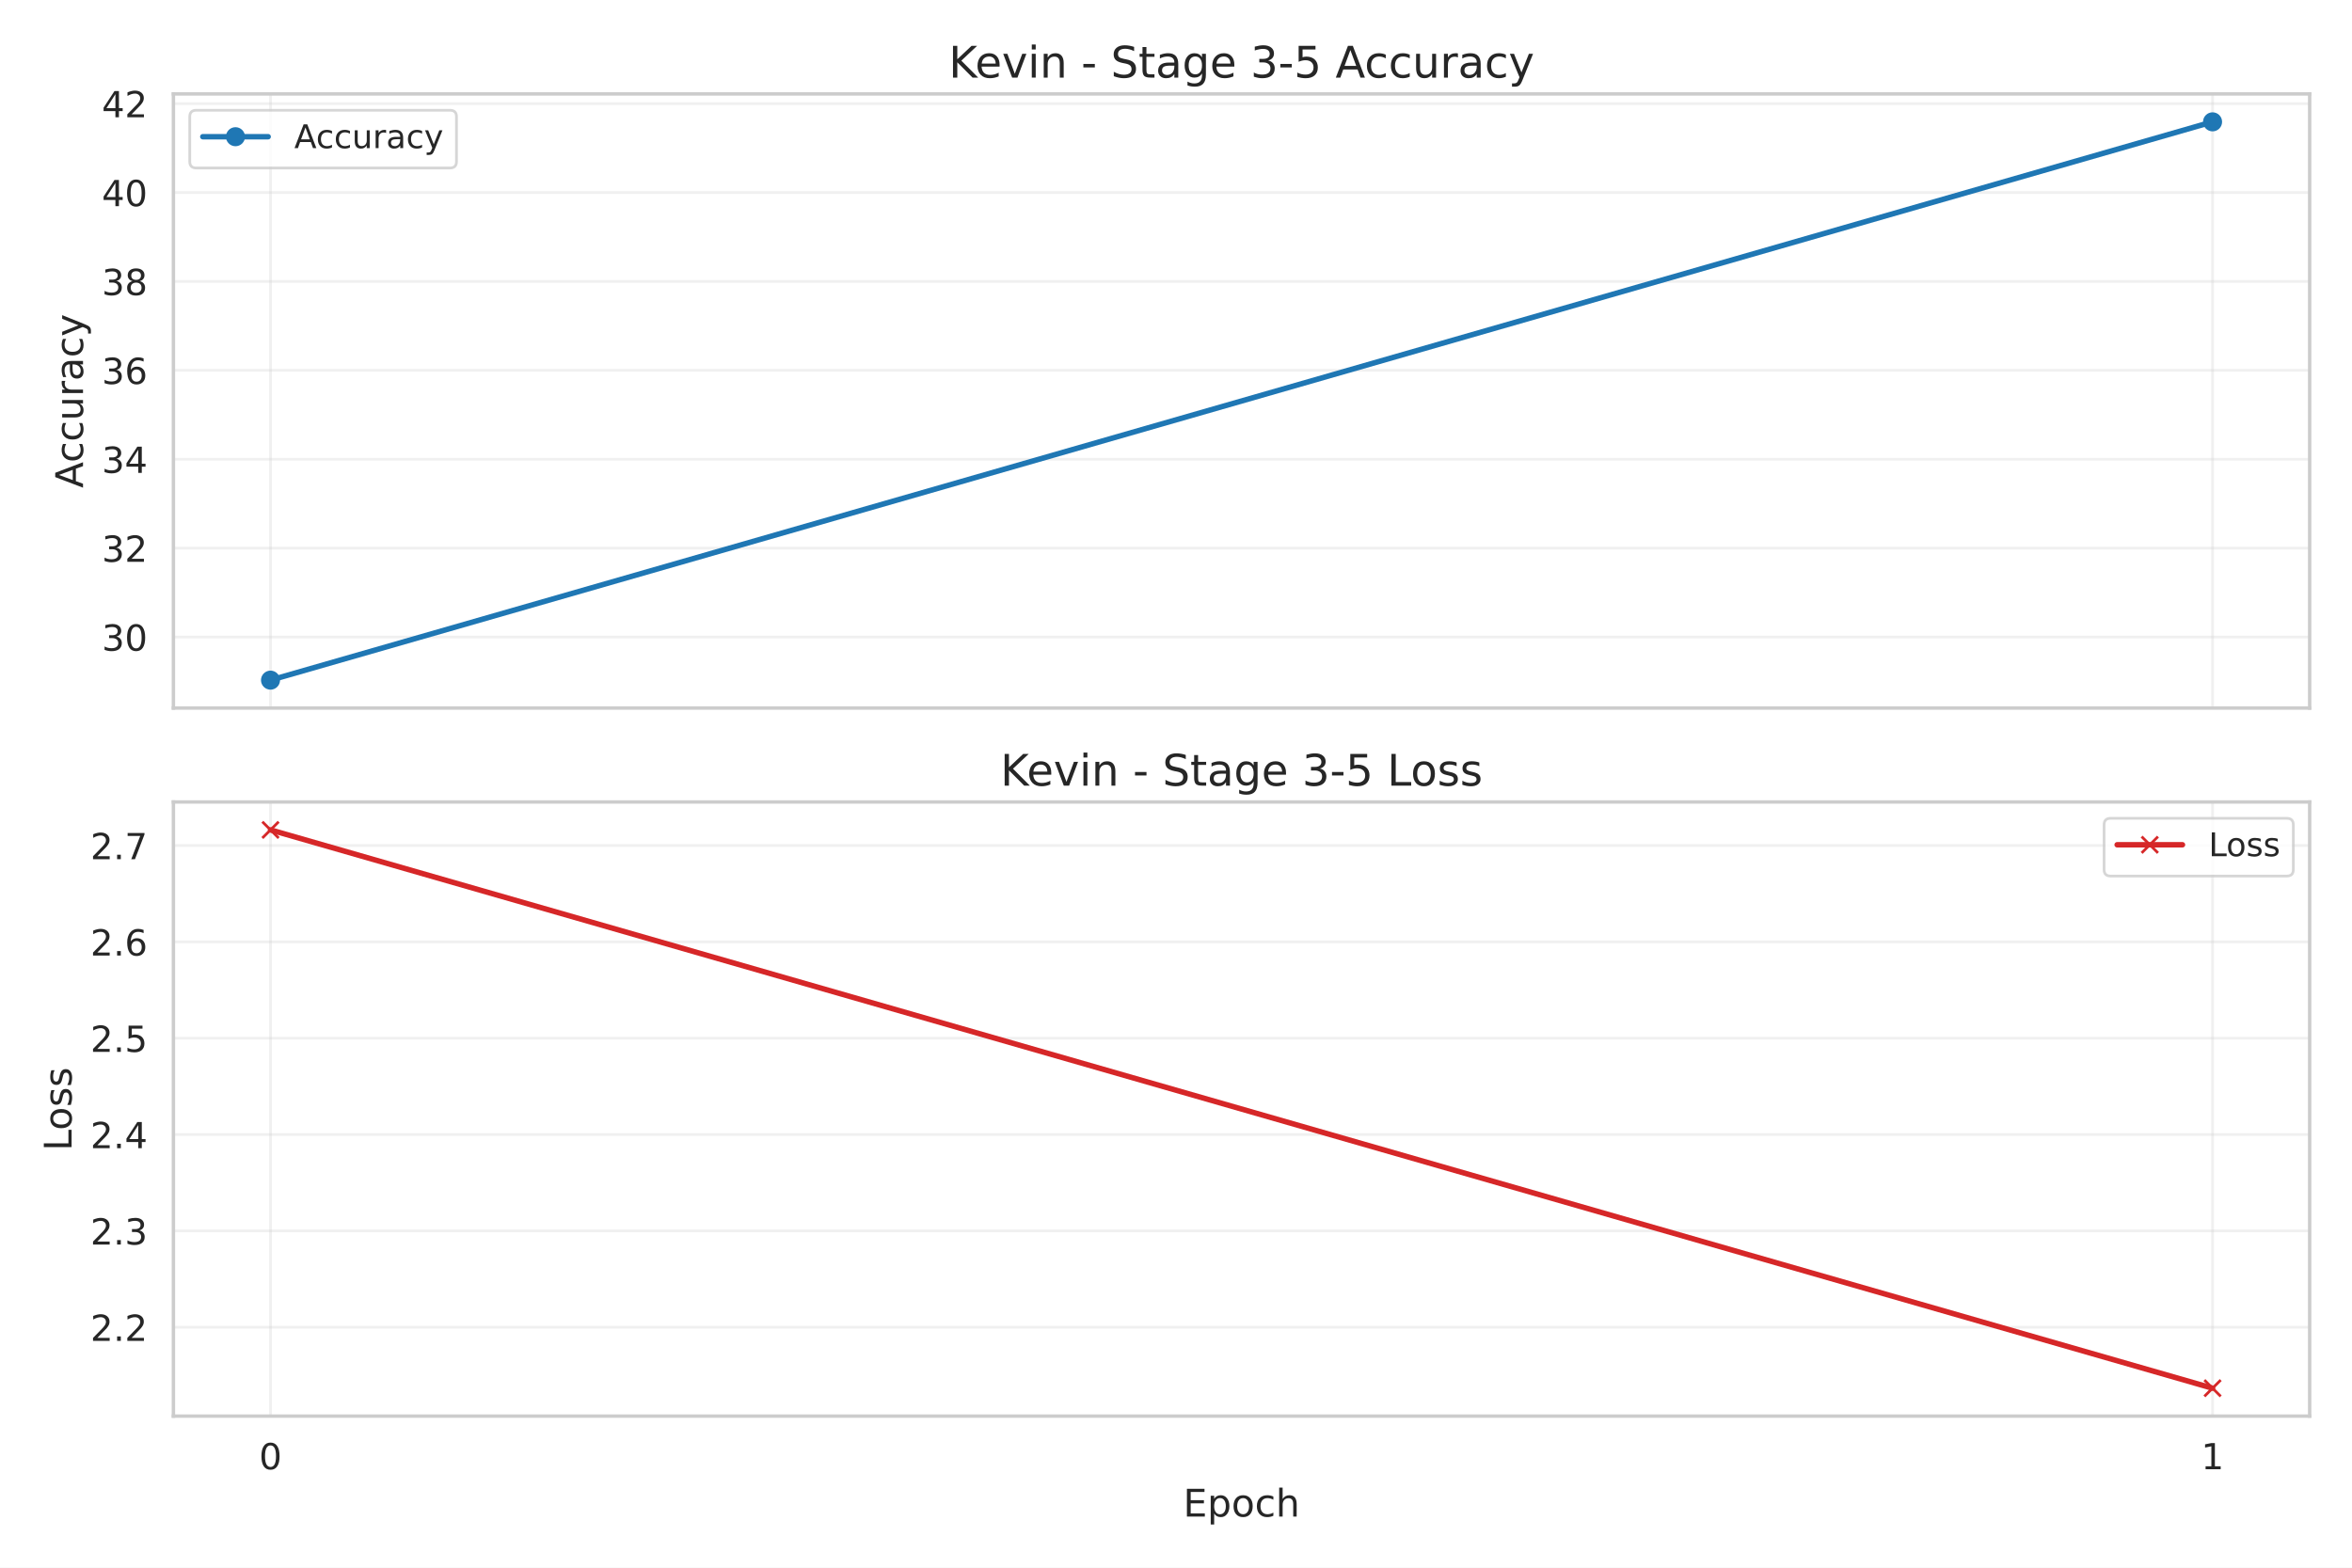
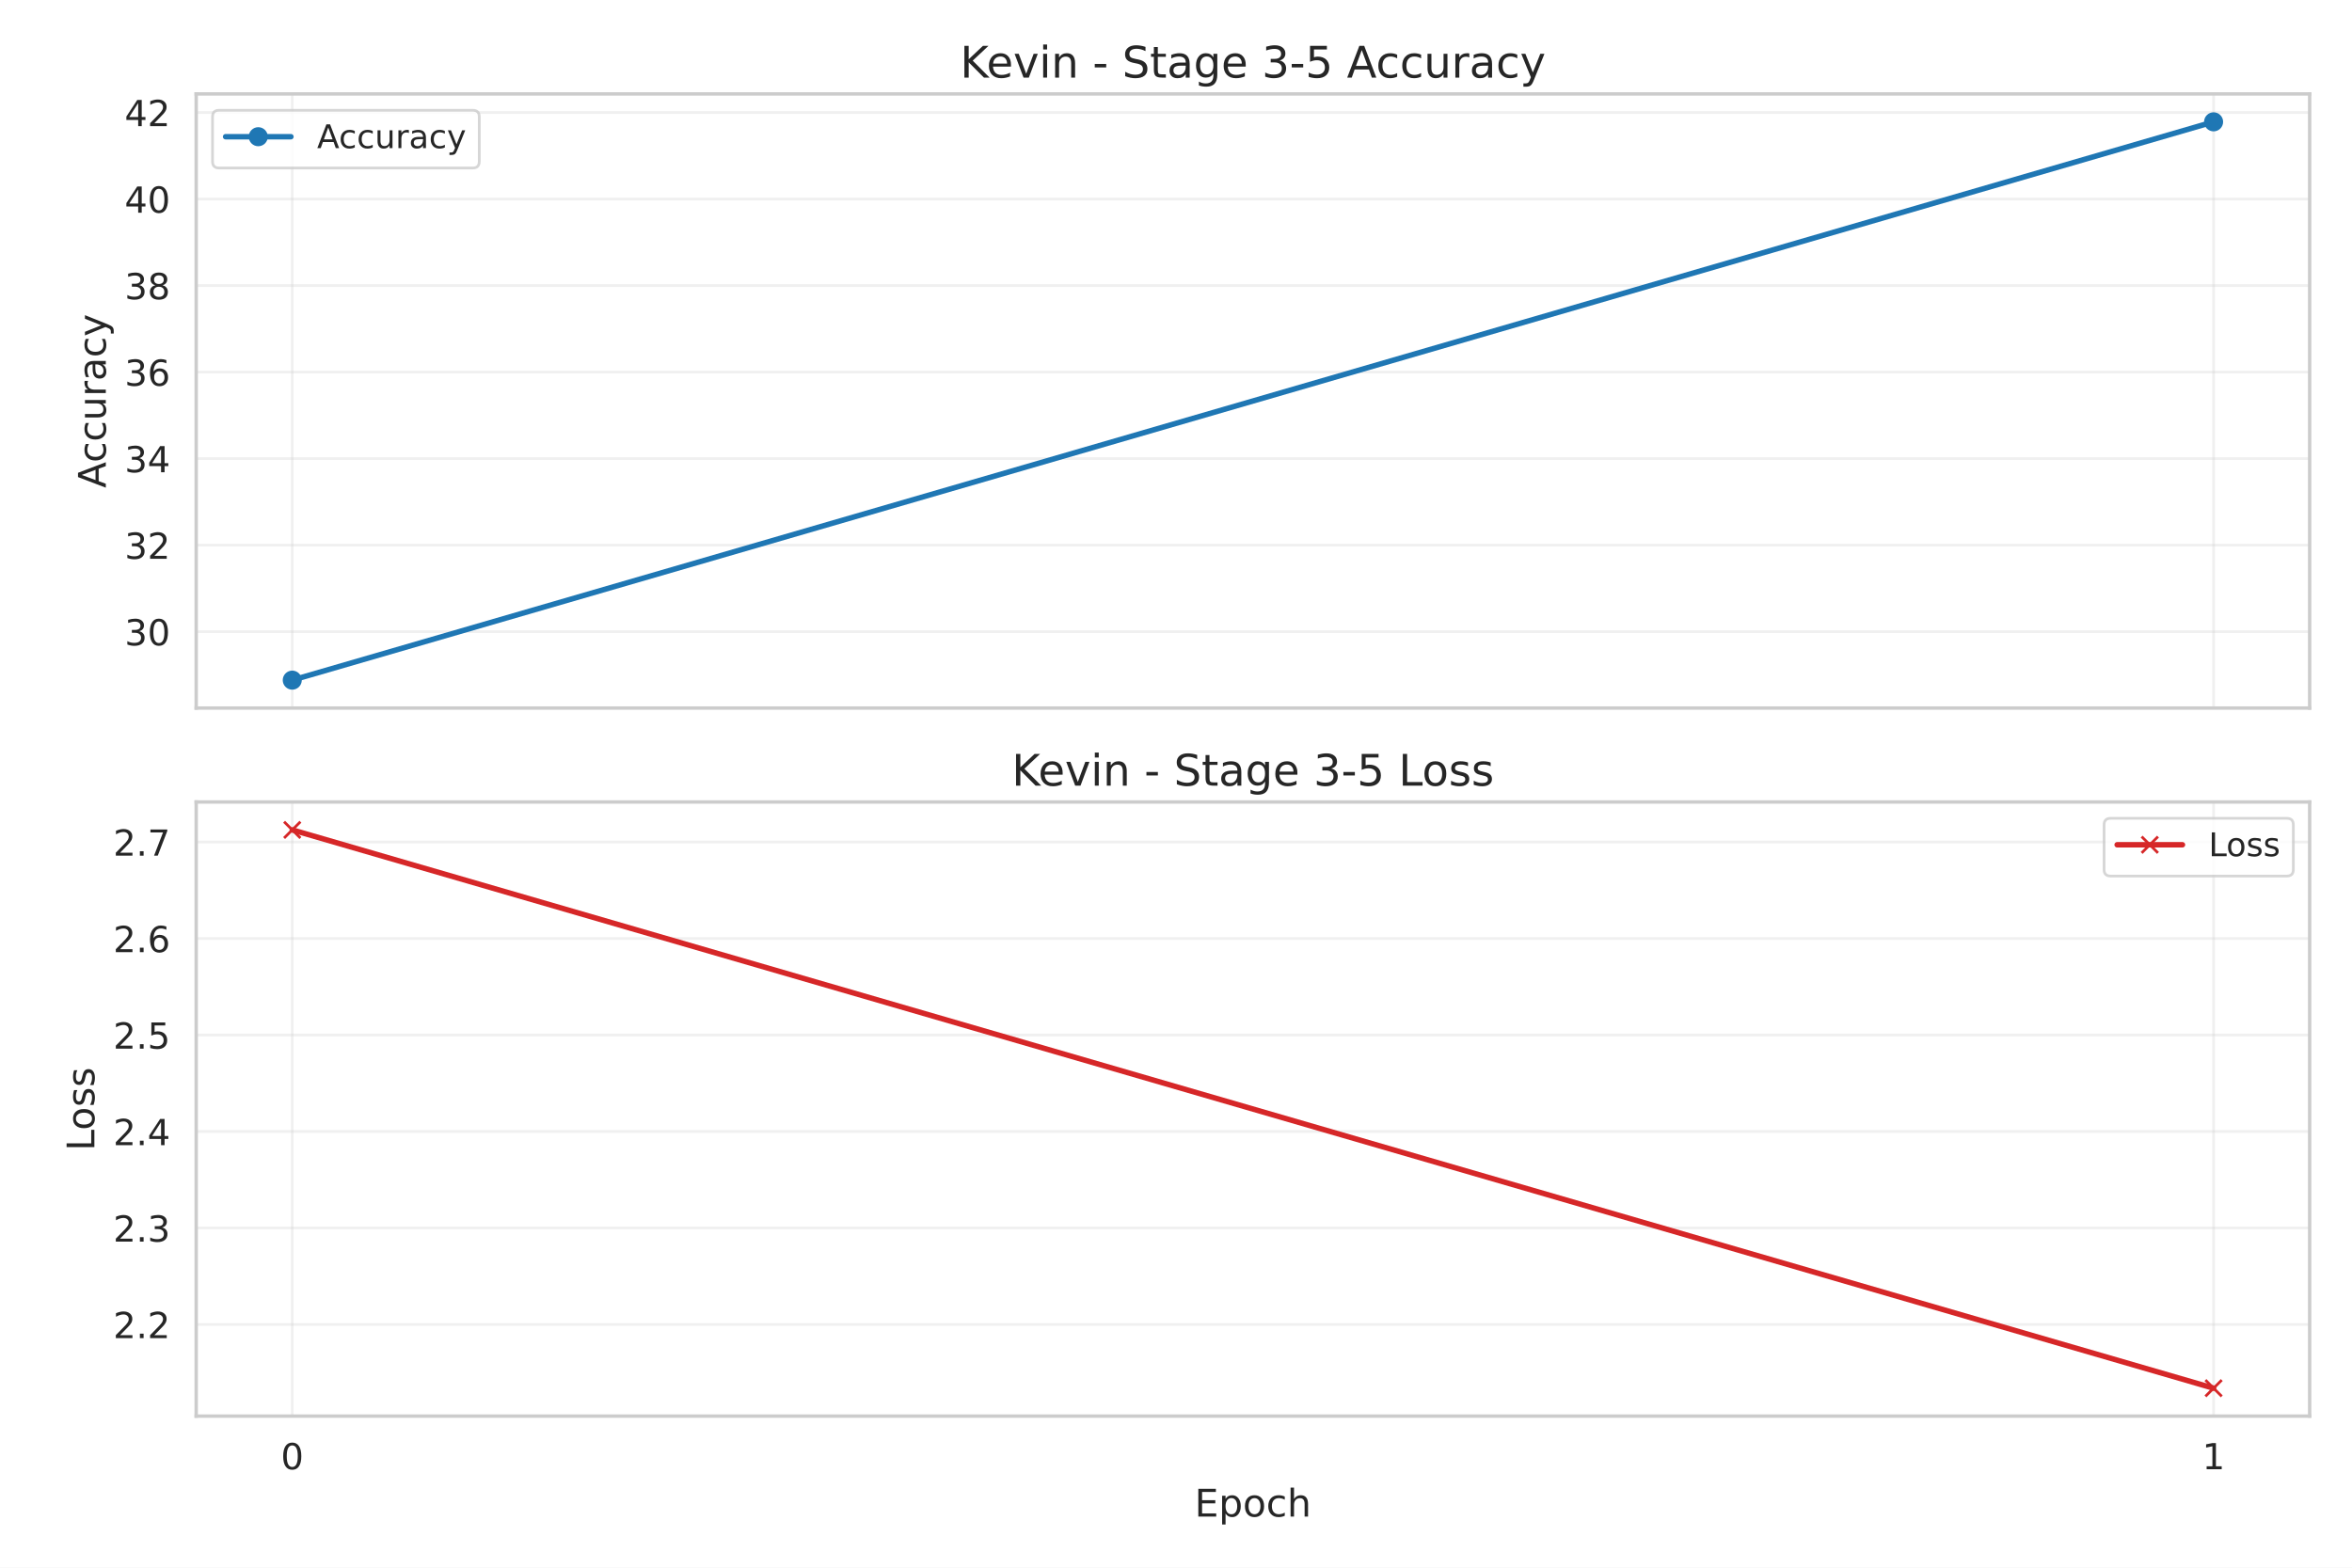
<svg xmlns="http://www.w3.org/2000/svg" xmlns:xlink="http://www.w3.org/1999/xlink" width="864pt" height="576pt" viewBox="0 0 864 576" version="1.1">
  <defs>
    <style type="text/css">*{stroke-linejoin: round; stroke-linecap: butt}</style>
  </defs>
  <g id="figure_1">
    <g id="patch_1">
      <path d="M 0 576  L 864 576  L 864 0  L 0 0  z " style="fill: #ffffff" />
    </g>
    <g id="axes_1">
      <g id="patch_2">
-         <path d="M 63.702 260.154  L 848.448 260.154  L 848.448 34.512  L 63.702 34.512  z " style="fill: #ffffff" />
+         <path d="M 72.072 260.154  L 848.448 260.154  L 848.448 34.512  L 72.072 34.512  z " style="fill: #ffffff" />
      </g>
      <g id="matplotlib.axis_1">
        <g id="xtick_1">
          <g id="line2d_1">
-             <path d="M 99.372 260.154  L 99.372 34.512  " clip-path="url(#p6afd7c50bd)" style="fill: none; stroke: #cccccc; stroke-opacity: 0.3; stroke-linecap: round" />
+             <path d="M 107.362 260.154  L 107.362 34.512  " clip-path="url(#p2c81996157)" style="fill: none; stroke: #cccccc; stroke-opacity: 0.3; stroke-linecap: round" />
          </g>
        </g>
        <g id="xtick_2">
          <g id="line2d_2">
-             <path d="M 812.778 260.154  L 812.778 34.512  " clip-path="url(#p6afd7c50bd)" style="fill: none; stroke: #cccccc; stroke-opacity: 0.3; stroke-linecap: round" />
+             <path d="M 813.158 260.154  L 813.158 34.512  " clip-path="url(#p2c81996157)" style="fill: none; stroke: #cccccc; stroke-opacity: 0.3; stroke-linecap: round" />
          </g>
        </g>
      </g>
      <g id="matplotlib.axis_2">
        <g id="ytick_1">
          <g id="line2d_3">
-             <path d="M 63.702 234.056  L 848.448 234.056  " clip-path="url(#p6afd7c50bd)" style="fill: none; stroke: #cccccc; stroke-opacity: 0.3; stroke-linecap: round" />
+             <path d="M 72.072 232.093  L 848.448 232.093  " clip-path="url(#p2c81996157)" style="fill: none; stroke: #cccccc; stroke-opacity: 0.3; stroke-linecap: round" />
          </g>
          <g id="text_1">
-             <g style="fill: #262626" transform="translate(37.405 239.0705) scale(0.132 -0.132)">
+             <g style="fill: #262626" transform="translate(45.775 237.1084) scale(0.132 -0.132)">
              <defs>
                <path id="DejaVuSans-33" d="M 2597 2516  Q 3050 2419 3304 2112  Q 3559 1806 3559 1356  Q 3559 666 3084 287  Q 2609 -91 1734 -91  Q 1441 -91 1130 -33  Q 819 25 488 141  L 488 750  Q 750 597 1062 519  Q 1375 441 1716 441  Q 2309 441 2620 675  Q 2931 909 2931 1356  Q 2931 1769 2642 2001  Q 2353 2234 1838 2234  L 1294 2234  L 1294 2753  L 1863 2753  Q 2328 2753 2575 2939  Q 2822 3125 2822 3475  Q 2822 3834 2567 4026  Q 2313 4219 1838 4219  Q 1578 4219 1281 4162  Q 984 4106 628 3988  L 628 4550  Q 988 4650 1302 4700  Q 1616 4750 1894 4750  Q 2613 4750 3031 4423  Q 3450 4097 3450 3541  Q 3450 3153 3228 2886  Q 3006 2619 2597 2516  z " transform="scale(0.015625)" />
                <path id="DejaVuSans-30" d="M 2034 4250  Q 1547 4250 1301 3770  Q 1056 3291 1056 2328  Q 1056 1369 1301 889  Q 1547 409 2034 409  Q 2525 409 2770 889  Q 3016 1369 3016 2328  Q 3016 3291 2770 3770  Q 2525 4250 2034 4250  z M 2034 4750  Q 2819 4750 3233 4129  Q 3647 3509 3647 2328  Q 3647 1150 3233 529  Q 2819 -91 2034 -91  Q 1250 -91 836 529  Q 422 1150 422 2328  Q 422 3509 836 4129  Q 1250 4750 2034 4750  z " transform="scale(0.015625)" />
              </defs>
              <use xlink:href="#DejaVuSans-33" />
              <use xlink:href="#DejaVuSans-30" transform="translate(63.62305 0)" />
            </g>
          </g>
        </g>
        <g id="ytick_2">
          <g id="line2d_4">
-             <path d="M 63.702 201.392  L 848.448 201.392  " clip-path="url(#p6afd7c50bd)" style="fill: none; stroke: #cccccc; stroke-opacity: 0.3; stroke-linecap: round" />
+             <path d="M 72.072 200.3  L 848.448 200.3  " clip-path="url(#p2c81996157)" style="fill: none; stroke: #cccccc; stroke-opacity: 0.3; stroke-linecap: round" />
          </g>
          <g id="text_2">
-             <g style="fill: #262626" transform="translate(37.405 206.4067) scale(0.132 -0.132)">
+             <g style="fill: #262626" transform="translate(45.775 205.3153) scale(0.132 -0.132)">
              <defs>
                <path id="DejaVuSans-32" d="M 1228 531  L 3431 531  L 3431 0  L 469 0  L 469 531  Q 828 903 1448 1529  Q 2069 2156 2228 2338  Q 2531 2678 2651 2914  Q 2772 3150 2772 3378  Q 2772 3750 2511 3984  Q 2250 4219 1831 4219  Q 1534 4219 1204 4116  Q 875 4013 500 3803  L 500 4441  Q 881 4594 1212 4672  Q 1544 4750 1819 4750  Q 2544 4750 2975 4387  Q 3406 4025 3406 3419  Q 3406 3131 3298 2873  Q 3191 2616 2906 2266  Q 2828 2175 2409 1742  Q 1991 1309 1228 531  z " transform="scale(0.015625)" />
              </defs>
              <use xlink:href="#DejaVuSans-33" />
              <use xlink:href="#DejaVuSans-32" transform="translate(63.62305 0)" />
            </g>
          </g>
        </g>
        <g id="ytick_3">
          <g id="line2d_5">
-             <path d="M 63.702 168.728  L 848.448 168.728  " clip-path="url(#p6afd7c50bd)" style="fill: none; stroke: #cccccc; stroke-opacity: 0.3; stroke-linecap: round" />
+             <path d="M 72.072 168.507  L 848.448 168.507  " clip-path="url(#p2c81996157)" style="fill: none; stroke: #cccccc; stroke-opacity: 0.3; stroke-linecap: round" />
          </g>
          <g id="text_3">
-             <g style="fill: #262626" transform="translate(37.405 173.7428) scale(0.132 -0.132)">
+             <g style="fill: #262626" transform="translate(45.775 173.5222) scale(0.132 -0.132)">
              <defs>
                <path id="DejaVuSans-34" d="M 2419 4116  L 825 1625  L 2419 1625  L 2419 4116  z M 2253 4666  L 3047 4666  L 3047 1625  L 3713 1625  L 3713 1100  L 3047 1100  L 3047 0  L 2419 0  L 2419 1100  L 313 1100  L 313 1709  L 2253 4666  z " transform="scale(0.015625)" />
              </defs>
              <use xlink:href="#DejaVuSans-33" />
              <use xlink:href="#DejaVuSans-34" transform="translate(63.62305 0)" />
            </g>
          </g>
        </g>
        <g id="ytick_4">
          <g id="line2d_6">
-             <path d="M 63.702 136.064  L 848.448 136.064  " clip-path="url(#p6afd7c50bd)" style="fill: none; stroke: #cccccc; stroke-opacity: 0.3; stroke-linecap: round" />
+             <path d="M 72.072 136.714  L 848.448 136.714  " clip-path="url(#p2c81996157)" style="fill: none; stroke: #cccccc; stroke-opacity: 0.3; stroke-linecap: round" />
          </g>
          <g id="text_4">
-             <g style="fill: #262626" transform="translate(37.405 141.0789) scale(0.132 -0.132)">
+             <g style="fill: #262626" transform="translate(45.775 141.7291) scale(0.132 -0.132)">
              <defs>
                <path id="DejaVuSans-36" d="M 2113 2584  Q 1688 2584 1439 2293  Q 1191 2003 1191 1497  Q 1191 994 1439 701  Q 1688 409 2113 409  Q 2538 409 2786 701  Q 3034 994 3034 1497  Q 3034 2003 2786 2293  Q 2538 2584 2113 2584  z M 3366 4563  L 3366 3988  Q 3128 4100 2886 4159  Q 2644 4219 2406 4219  Q 1781 4219 1451 3797  Q 1122 3375 1075 2522  Q 1259 2794 1537 2939  Q 1816 3084 2150 3084  Q 2853 3084 3261 2657  Q 3669 2231 3669 1497  Q 3669 778 3244 343  Q 2819 -91 2113 -91  Q 1303 -91 875 529  Q 447 1150 447 2328  Q 447 3434 972 4092  Q 1497 4750 2381 4750  Q 2619 4750 2861 4703  Q 3103 4656 3366 4563  z " transform="scale(0.015625)" />
              </defs>
              <use xlink:href="#DejaVuSans-33" />
              <use xlink:href="#DejaVuSans-36" transform="translate(63.62305 0)" />
            </g>
          </g>
        </g>
        <g id="ytick_5">
          <g id="line2d_7">
-             <path d="M 63.702 103.4  L 848.448 103.4  " clip-path="url(#p6afd7c50bd)" style="fill: none; stroke: #cccccc; stroke-opacity: 0.3; stroke-linecap: round" />
+             <path d="M 72.072 104.921  L 848.448 104.921  " clip-path="url(#p2c81996157)" style="fill: none; stroke: #cccccc; stroke-opacity: 0.3; stroke-linecap: round" />
          </g>
          <g id="text_5">
-             <g style="fill: #262626" transform="translate(37.405 108.4151) scale(0.132 -0.132)">
+             <g style="fill: #262626" transform="translate(45.775 109.936) scale(0.132 -0.132)">
              <defs>
                <path id="DejaVuSans-38" d="M 2034 2216  Q 1584 2216 1326 1975  Q 1069 1734 1069 1313  Q 1069 891 1326 650  Q 1584 409 2034 409  Q 2484 409 2743 651  Q 3003 894 3003 1313  Q 3003 1734 2745 1975  Q 2488 2216 2034 2216  z M 1403 2484  Q 997 2584 770 2862  Q 544 3141 544 3541  Q 544 4100 942 4425  Q 1341 4750 2034 4750  Q 2731 4750 3128 4425  Q 3525 4100 3525 3541  Q 3525 3141 3298 2862  Q 3072 2584 2669 2484  Q 3125 2378 3379 2068  Q 3634 1759 3634 1313  Q 3634 634 3220 271  Q 2806 -91 2034 -91  Q 1263 -91 848 271  Q 434 634 434 1313  Q 434 1759 690 2068  Q 947 2378 1403 2484  z M 1172 3481  Q 1172 3119 1398 2916  Q 1625 2713 2034 2713  Q 2441 2713 2670 2916  Q 2900 3119 2900 3481  Q 2900 3844 2670 4047  Q 2441 4250 2034 4250  Q 1625 4250 1398 4047  Q 1172 3844 1172 3481  z " transform="scale(0.015625)" />
              </defs>
              <use xlink:href="#DejaVuSans-33" />
              <use xlink:href="#DejaVuSans-38" transform="translate(63.62305 0)" />
            </g>
          </g>
        </g>
        <g id="ytick_6">
          <g id="line2d_8">
-             <path d="M 63.702 70.736  L 848.448 70.736  " clip-path="url(#p6afd7c50bd)" style="fill: none; stroke: #cccccc; stroke-opacity: 0.3; stroke-linecap: round" />
+             <path d="M 72.072 73.128  L 848.448 73.128  " clip-path="url(#p2c81996157)" style="fill: none; stroke: #cccccc; stroke-opacity: 0.3; stroke-linecap: round" />
          </g>
          <g id="text_6">
-             <g style="fill: #262626" transform="translate(37.405 75.7512) scale(0.132 -0.132)">
+             <g style="fill: #262626" transform="translate(45.775 78.14287) scale(0.132 -0.132)">
              <use xlink:href="#DejaVuSans-34" />
              <use xlink:href="#DejaVuSans-30" transform="translate(63.62305 0)" />
            </g>
          </g>
        </g>
        <g id="ytick_7">
          <g id="line2d_9">
-             <path d="M 63.702 38.072  L 848.448 38.072  " clip-path="url(#p6afd7c50bd)" style="fill: none; stroke: #cccccc; stroke-opacity: 0.3; stroke-linecap: round" />
+             <path d="M 72.072 41.335  L 848.448 41.335  " clip-path="url(#p2c81996157)" style="fill: none; stroke: #cccccc; stroke-opacity: 0.3; stroke-linecap: round" />
          </g>
          <g id="text_7">
-             <g style="fill: #262626" transform="translate(37.405 43.08733) scale(0.132 -0.132)">
+             <g style="fill: #262626" transform="translate(45.775 46.34977) scale(0.132 -0.132)">
              <use xlink:href="#DejaVuSans-34" />
              <use xlink:href="#DejaVuSans-32" transform="translate(63.62305 0)" />
            </g>
          </g>
        </g>
        <g id="text_8">
-           <g style="fill: #262626" transform="translate(30.49344 179.2924) rotate(-90) scale(0.14 -0.14)">
+           <g style="fill: #262626" transform="translate(38.86344 179.2924) rotate(-90) scale(0.14 -0.14)">
            <defs>
              <path id="DejaVuSans-41" d="M 2188 4044  L 1331 1722  L 3047 1722  L 2188 4044  z M 1831 4666  L 2547 4666  L 4325 0  L 3669 0  L 3244 1197  L 1141 1197  L 716 0  L 50 0  L 1831 4666  z " transform="scale(0.015625)" />
              <path id="DejaVuSans-63" d="M 3122 3366  L 3122 2828  Q 2878 2963 2633 3030  Q 2388 3097 2138 3097  Q 1578 3097 1268 2742  Q 959 2388 959 1747  Q 959 1106 1268 751  Q 1578 397 2138 397  Q 2388 397 2633 464  Q 2878 531 3122 666  L 3122 134  Q 2881 22 2623 -34  Q 2366 -91 2075 -91  Q 1284 -91 818 406  Q 353 903 353 1747  Q 353 2603 823 3093  Q 1294 3584 2113 3584  Q 2378 3584 2631 3529  Q 2884 3475 3122 3366  z " transform="scale(0.015625)" />
              <path id="DejaVuSans-75" d="M 544 1381  L 544 3500  L 1119 3500  L 1119 1403  Q 1119 906 1312 657  Q 1506 409 1894 409  Q 2359 409 2629 706  Q 2900 1003 2900 1516  L 2900 3500  L 3475 3500  L 3475 0  L 2900 0  L 2900 538  Q 2691 219 2414 64  Q 2138 -91 1772 -91  Q 1169 -91 856 284  Q 544 659 544 1381  z M 1991 3584  L 1991 3584  z " transform="scale(0.015625)" />
              <path id="DejaVuSans-72" d="M 2631 2963  Q 2534 3019 2420 3045  Q 2306 3072 2169 3072  Q 1681 3072 1420 2755  Q 1159 2438 1159 1844  L 1159 0  L 581 0  L 581 3500  L 1159 3500  L 1159 2956  Q 1341 3275 1631 3429  Q 1922 3584 2338 3584  Q 2397 3584 2469 3576  Q 2541 3569 2628 3553  L 2631 2963  z " transform="scale(0.015625)" />
              <path id="DejaVuSans-61" d="M 2194 1759  Q 1497 1759 1228 1600  Q 959 1441 959 1056  Q 959 750 1161 570  Q 1363 391 1709 391  Q 2188 391 2477 730  Q 2766 1069 2766 1631  L 2766 1759  L 2194 1759  z M 3341 1997  L 3341 0  L 2766 0  L 2766 531  Q 2569 213 2275 61  Q 1981 -91 1556 -91  Q 1019 -91 701 211  Q 384 513 384 1019  Q 384 1609 779 1909  Q 1175 2209 1959 2209  L 2766 2209  L 2766 2266  Q 2766 2663 2505 2880  Q 2244 3097 1772 3097  Q 1472 3097 1187 3025  Q 903 2953 641 2809  L 641 3341  Q 956 3463 1253 3523  Q 1550 3584 1831 3584  Q 2591 3584 2966 3190  Q 3341 2797 3341 1997  z " transform="scale(0.015625)" />
              <path id="DejaVuSans-79" d="M 2059 -325  Q 1816 -950 1584 -1140  Q 1353 -1331 966 -1331  L 506 -1331  L 506 -850  L 844 -850  Q 1081 -850 1212 -737  Q 1344 -625 1503 -206  L 1606 56  L 191 3500  L 800 3500  L 1894 763  L 2988 3500  L 3597 3500  L 2059 -325  z " transform="scale(0.015625)" />
            </defs>
            <use xlink:href="#DejaVuSans-41" />
            <use xlink:href="#DejaVuSans-63" transform="translate(66.6582 0)" />
            <use xlink:href="#DejaVuSans-63" transform="translate(121.6387 0)" />
            <use xlink:href="#DejaVuSans-75" transform="translate(176.6191 0)" />
            <use xlink:href="#DejaVuSans-72" transform="translate(239.998 0)" />
            <use xlink:href="#DejaVuSans-61" transform="translate(281.1113 0)" />
            <use xlink:href="#DejaVuSans-63" transform="translate(342.3906 0)" />
            <use xlink:href="#DejaVuSans-79" transform="translate(397.3711 0)" />
          </g>
        </g>
      </g>
      <g id="line2d_10">
-         <path d="M 99.372 249.898  L 812.778 44.768  " clip-path="url(#p6afd7c50bd)" style="fill: none; stroke: #1f77b4; stroke-width: 2; stroke-linecap: round" />
+         <path d="M 107.362 249.898  L 813.158 44.768  " clip-path="url(#p2c81996157)" style="fill: none; stroke: #1f77b4; stroke-width: 2; stroke-linecap: round" />
        <defs>
-           <path id="m9e3721ea72" d="M 0 3  C 0.796 3 1.559 2.684 2.121 2.121  C 2.684 1.559 3 0.796 3 0  C 3 -0.796 2.684 -1.559 2.121 -2.121  C 1.559 -2.684 0.796 -3 0 -3  C -0.796 -3 -1.559 -2.684 -2.121 -2.121  C -2.684 -1.559 -3 -0.796 -3 0  C -3 0.796 -2.684 1.559 -2.121 2.121  C -1.559 2.684 -0.796 3 0 3  z " style="stroke: #1f77b4" />
+           <path id="m8b81d33432" d="M 0 3  C 0.796 3 1.559 2.684 2.121 2.121  C 2.684 1.559 3 0.796 3 0  C 3 -0.796 2.684 -1.559 2.121 -2.121  C 1.559 -2.684 0.796 -3 0 -3  C -0.796 -3 -1.559 -2.684 -2.121 -2.121  C -2.684 -1.559 -3 -0.796 -3 0  C -3 0.796 -2.684 1.559 -2.121 2.121  C -1.559 2.684 -0.796 3 0 3  z " style="stroke: #1f77b4" />
        </defs>
-         <g clip-path="url(#p6afd7c50bd)">
-           <use xlink:href="#m9e3721ea72" x="99.372" y="249.898" style="fill: #1f77b4; stroke: #1f77b4" />
-           <use xlink:href="#m9e3721ea72" x="812.778" y="44.768" style="fill: #1f77b4; stroke: #1f77b4" />
+         <g clip-path="url(#p2c81996157)">
+           <use xlink:href="#m8b81d33432" x="107.362" y="249.898" style="fill: #1f77b4; stroke: #1f77b4" />
+           <use xlink:href="#m8b81d33432" x="813.158" y="44.768" style="fill: #1f77b4; stroke: #1f77b4" />
        </g>
      </g>
      <g id="patch_3">
-         <path d="M 63.702 260.154  L 63.702 34.512  " style="fill: none; stroke: #cccccc; stroke-width: 1.25; stroke-linejoin: miter; stroke-linecap: square" />
+         <path d="M 72.072 260.154  L 72.072 34.512  " style="fill: none; stroke: #cccccc; stroke-width: 1.25; stroke-linejoin: miter; stroke-linecap: square" />
      </g>
      <g id="patch_4">
        <path d="M 848.448 260.154  L 848.448 34.512  " style="fill: none; stroke: #cccccc; stroke-width: 1.25; stroke-linejoin: miter; stroke-linecap: square" />
      </g>
      <g id="patch_5">
-         <path d="M 63.702 260.154  L 848.448 260.154  " style="fill: none; stroke: #cccccc; stroke-width: 1.25; stroke-linejoin: miter; stroke-linecap: square" />
+         <path d="M 72.072 260.154  L 848.448 260.154  " style="fill: none; stroke: #cccccc; stroke-width: 1.25; stroke-linejoin: miter; stroke-linecap: square" />
      </g>
      <g id="patch_6">
-         <path d="M 63.702 34.512  L 848.448 34.512  " style="fill: none; stroke: #cccccc; stroke-width: 1.25; stroke-linejoin: miter; stroke-linecap: square" />
+         <path d="M 72.072 34.512  L 848.448 34.512  " style="fill: none; stroke: #cccccc; stroke-width: 1.25; stroke-linejoin: miter; stroke-linecap: square" />
      </g>
      <g id="text_9">
-         <g style="fill: #262626" transform="translate(348.5125 28.512) scale(0.16 -0.16)">
+         <g style="fill: #262626" transform="translate(352.6975 28.512) scale(0.16 -0.16)">
          <defs>
            <path id="DejaVuSans-4b" d="M 628 4666  L 1259 4666  L 1259 2694  L 3353 4666  L 4166 4666  L 1850 2491  L 4331 0  L 3500 0  L 1259 2247  L 1259 0  L 628 0  L 628 4666  z " transform="scale(0.015625)" />
            <path id="DejaVuSans-65" d="M 3597 1894  L 3597 1613  L 953 1613  Q 991 1019 1311 708  Q 1631 397 2203 397  Q 2534 397 2845 478  Q 3156 559 3463 722  L 3463 178  Q 3153 47 2828 -22  Q 2503 -91 2169 -91  Q 1331 -91 842 396  Q 353 884 353 1716  Q 353 2575 817 3079  Q 1281 3584 2069 3584  Q 2775 3584 3186 3129  Q 3597 2675 3597 1894  z M 3022 2063  Q 3016 2534 2758 2815  Q 2500 3097 2075 3097  Q 1594 3097 1305 2825  Q 1016 2553 972 2059  L 3022 2063  z " transform="scale(0.015625)" />
            <path id="DejaVuSans-76" d="M 191 3500  L 800 3500  L 1894 563  L 2988 3500  L 3597 3500  L 2284 0  L 1503 0  L 191 3500  z " transform="scale(0.015625)" />
            <path id="DejaVuSans-69" d="M 603 3500  L 1178 3500  L 1178 0  L 603 0  L 603 3500  z M 603 4863  L 1178 4863  L 1178 4134  L 603 4134  L 603 4863  z " transform="scale(0.015625)" />
            <path id="DejaVuSans-6e" d="M 3513 2113  L 3513 0  L 2938 0  L 2938 2094  Q 2938 2591 2744 2837  Q 2550 3084 2163 3084  Q 1697 3084 1428 2787  Q 1159 2491 1159 1978  L 1159 0  L 581 0  L 581 3500  L 1159 3500  L 1159 2956  Q 1366 3272 1645 3428  Q 1925 3584 2291 3584  Q 2894 3584 3203 3211  Q 3513 2838 3513 2113  z " transform="scale(0.015625)" />
            <path id="DejaVuSans-20" transform="scale(0.015625)" />
            <path id="DejaVuSans-2d" d="M 313 2009  L 1997 2009  L 1997 1497  L 313 1497  L 313 2009  z " transform="scale(0.015625)" />
            <path id="DejaVuSans-53" d="M 3425 4513  L 3425 3897  Q 3066 4069 2747 4153  Q 2428 4238 2131 4238  Q 1616 4238 1336 4038  Q 1056 3838 1056 3469  Q 1056 3159 1242 3001  Q 1428 2844 1947 2747  L 2328 2669  Q 3034 2534 3370 2195  Q 3706 1856 3706 1288  Q 3706 609 3251 259  Q 2797 -91 1919 -91  Q 1588 -91 1214 -16  Q 841 59 441 206  L 441 856  Q 825 641 1194 531  Q 1563 422 1919 422  Q 2459 422 2753 634  Q 3047 847 3047 1241  Q 3047 1584 2836 1778  Q 2625 1972 2144 2069  L 1759 2144  Q 1053 2284 737 2584  Q 422 2884 422 3419  Q 422 4038 858 4394  Q 1294 4750 2059 4750  Q 2388 4750 2728 4690  Q 3069 4631 3425 4513  z " transform="scale(0.015625)" />
            <path id="DejaVuSans-74" d="M 1172 4494  L 1172 3500  L 2356 3500  L 2356 3053  L 1172 3053  L 1172 1153  Q 1172 725 1289 603  Q 1406 481 1766 481  L 2356 481  L 2356 0  L 1766 0  Q 1100 0 847 248  Q 594 497 594 1153  L 594 3053  L 172 3053  L 172 3500  L 594 3500  L 594 4494  L 1172 4494  z " transform="scale(0.015625)" />
            <path id="DejaVuSans-67" d="M 2906 1791  Q 2906 2416 2648 2759  Q 2391 3103 1925 3103  Q 1463 3103 1205 2759  Q 947 2416 947 1791  Q 947 1169 1205 825  Q 1463 481 1925 481  Q 2391 481 2648 825  Q 2906 1169 2906 1791  z M 3481 434  Q 3481 -459 3084 -895  Q 2688 -1331 1869 -1331  Q 1566 -1331 1297 -1286  Q 1028 -1241 775 -1147  L 775 -588  Q 1028 -725 1275 -790  Q 1522 -856 1778 -856  Q 2344 -856 2625 -561  Q 2906 -266 2906 331  L 2906 616  Q 2728 306 2450 153  Q 2172 0 1784 0  Q 1141 0 747 490  Q 353 981 353 1791  Q 353 2603 747 3093  Q 1141 3584 1784 3584  Q 2172 3584 2450 3431  Q 2728 3278 2906 2969  L 2906 3500  L 3481 3500  L 3481 434  z " transform="scale(0.015625)" />
            <path id="DejaVuSans-35" d="M 691 4666  L 3169 4666  L 3169 4134  L 1269 4134  L 1269 2991  Q 1406 3038 1543 3061  Q 1681 3084 1819 3084  Q 2600 3084 3056 2656  Q 3513 2228 3513 1497  Q 3513 744 3044 326  Q 2575 -91 1722 -91  Q 1428 -91 1123 -41  Q 819 9 494 109  L 494 744  Q 775 591 1075 516  Q 1375 441 1709 441  Q 2250 441 2565 725  Q 2881 1009 2881 1497  Q 2881 1984 2565 2268  Q 2250 2553 1709 2553  Q 1456 2553 1204 2497  Q 953 2441 691 2322  L 691 4666  z " transform="scale(0.015625)" />
          </defs>
          <use xlink:href="#DejaVuSans-4b" />
          <use xlink:href="#DejaVuSans-65" transform="translate(60.57617 0)" />
          <use xlink:href="#DejaVuSans-76" transform="translate(122.0996 0)" />
          <use xlink:href="#DejaVuSans-69" transform="translate(181.2793 0)" />
          <use xlink:href="#DejaVuSans-6e" transform="translate(209.0625 0)" />
          <use xlink:href="#DejaVuSans-20" transform="translate(272.4414 0)" />
          <use xlink:href="#DejaVuSans-2d" transform="translate(304.2285 0)" />
          <use xlink:href="#DejaVuSans-20" transform="translate(340.3125 0)" />
          <use xlink:href="#DejaVuSans-53" transform="translate(372.0996 0)" />
          <use xlink:href="#DejaVuSans-74" transform="translate(435.5762 0)" />
          <use xlink:href="#DejaVuSans-61" transform="translate(474.7852 0)" />
          <use xlink:href="#DejaVuSans-67" transform="translate(536.0645 0)" />
          <use xlink:href="#DejaVuSans-65" transform="translate(599.541 0)" />
          <use xlink:href="#DejaVuSans-20" transform="translate(661.0645 0)" />
          <use xlink:href="#DejaVuSans-33" transform="translate(692.8516 0)" />
          <use xlink:href="#DejaVuSans-2d" transform="translate(756.4746 0)" />
          <use xlink:href="#DejaVuSans-35" transform="translate(792.5586 0)" />
          <use xlink:href="#DejaVuSans-20" transform="translate(856.1816 0)" />
          <use xlink:href="#DejaVuSans-41" transform="translate(887.9688 0)" />
          <use xlink:href="#DejaVuSans-63" transform="translate(954.627 0)" />
          <use xlink:href="#DejaVuSans-63" transform="translate(1009.607 0)" />
          <use xlink:href="#DejaVuSans-75" transform="translate(1064.588 0)" />
          <use xlink:href="#DejaVuSans-72" transform="translate(1127.967 0)" />
          <use xlink:href="#DejaVuSans-61" transform="translate(1169.08 0)" />
          <use xlink:href="#DejaVuSans-63" transform="translate(1230.359 0)" />
          <use xlink:href="#DejaVuSans-79" transform="translate(1285.34 0)" />
        </g>
      </g>
      <g id="legend_1">
        <g id="patch_7">
-           <path d="M 72.102 61.726  L 165.29 61.726  Q 167.69 61.726 167.69 59.326  L 167.69 42.912  Q 167.69 40.512 165.29 40.512  L 72.102 40.512  Q 69.702 40.512 69.702 42.912  L 69.702 59.326  Q 69.702 61.726 72.102 61.726  z " style="fill: #ffffff; opacity: 0.8; stroke: #cccccc; stroke-linejoin: miter" />
+           <path d="M 80.472 61.726  L 173.66 61.726  Q 176.06 61.726 176.06 59.326  L 176.06 42.912  Q 176.06 40.512 173.66 40.512  L 80.472 40.512  Q 78.072 40.512 78.072 42.912  L 78.072 59.326  Q 78.072 61.726 80.472 61.726  z " style="fill: #ffffff; opacity: 0.8; stroke: #cccccc; stroke-linejoin: miter" />
        </g>
        <g id="line2d_11">
-           <path d="M 74.502 50.23  L 86.502 50.23  L 98.502 50.23  " style="fill: none; stroke: #1f77b4; stroke-width: 2; stroke-linecap: round" />
+           <path d="M 82.872 50.23  L 94.872 50.23  L 106.872 50.23  " style="fill: none; stroke: #1f77b4; stroke-width: 2; stroke-linecap: round" />
          <g>
-             <use xlink:href="#m9e3721ea72" x="86.502" y="50.23" style="fill: #1f77b4; stroke: #1f77b4" />
+             <use xlink:href="#m8b81d33432" x="94.872" y="50.23" style="fill: #1f77b4; stroke: #1f77b4" />
          </g>
        </g>
        <g id="text_10">
-           <g style="fill: #262626" transform="translate(108.102 54.43012) scale(0.12 -0.12)">
+           <g style="fill: #262626" transform="translate(116.472 54.43012) scale(0.12 -0.12)">
            <use xlink:href="#DejaVuSans-41" />
            <use xlink:href="#DejaVuSans-63" transform="translate(66.6582 0)" />
            <use xlink:href="#DejaVuSans-63" transform="translate(121.6387 0)" />
            <use xlink:href="#DejaVuSans-75" transform="translate(176.6191 0)" />
            <use xlink:href="#DejaVuSans-72" transform="translate(239.998 0)" />
            <use xlink:href="#DejaVuSans-61" transform="translate(281.1113 0)" />
            <use xlink:href="#DejaVuSans-63" transform="translate(342.3906 0)" />
            <use xlink:href="#DejaVuSans-79" transform="translate(397.3711 0)" />
          </g>
        </g>
      </g>
    </g>
    <g id="axes_2">
      <g id="patch_8">
-         <path d="M 63.702 520.308  L 848.448 520.308  L 848.448 294.666  L 63.702 294.666  z " style="fill: #ffffff" />
+         <path d="M 72.072 520.308  L 848.448 520.308  L 848.448 294.666  L 72.072 294.666  z " style="fill: #ffffff" />
      </g>
      <g id="matplotlib.axis_3">
        <g id="xtick_3">
          <g id="line2d_12">
-             <path d="M 99.372 520.308  L 99.372 294.666  " clip-path="url(#p57b39bb950)" style="fill: none; stroke: #cccccc; stroke-opacity: 0.3; stroke-linecap: round" />
+             <path d="M 107.362 520.308  L 107.362 294.666  " clip-path="url(#p9209482c46)" style="fill: none; stroke: #cccccc; stroke-opacity: 0.3; stroke-linecap: round" />
          </g>
          <g id="text_11">
-             <g style="fill: #262626" transform="translate(95.17302 539.8379) scale(0.132 -0.132)">
+             <g style="fill: #262626" transform="translate(103.1626 539.8379) scale(0.132 -0.132)">
              <use xlink:href="#DejaVuSans-30" />
            </g>
          </g>
        </g>
        <g id="xtick_4">
          <g id="line2d_13">
-             <path d="M 812.778 520.308  L 812.778 294.666  " clip-path="url(#p57b39bb950)" style="fill: none; stroke: #cccccc; stroke-opacity: 0.3; stroke-linecap: round" />
+             <path d="M 813.158 520.308  L 813.158 294.666  " clip-path="url(#p9209482c46)" style="fill: none; stroke: #cccccc; stroke-opacity: 0.3; stroke-linecap: round" />
          </g>
          <g id="text_12">
-             <g style="fill: #262626" transform="translate(808.5785 539.8379) scale(0.132 -0.132)">
+             <g style="fill: #262626" transform="translate(808.9589 539.8379) scale(0.132 -0.132)">
              <defs>
                <path id="DejaVuSans-31" d="M 794 531  L 1825 531  L 1825 4091  L 703 3866  L 703 4441  L 1819 4666  L 2450 4666  L 2450 531  L 3481 531  L 3481 0  L 794 0  L 794 531  z " transform="scale(0.015625)" />
              </defs>
              <use xlink:href="#DejaVuSans-31" />
            </g>
          </g>
        </g>
        <g id="text_13">
-           <g style="fill: #262626" transform="translate(434.6397 557.2209) scale(0.14 -0.14)">
+           <g style="fill: #262626" transform="translate(438.8247 557.2209) scale(0.14 -0.14)">
            <defs>
              <path id="DejaVuSans-45" d="M 628 4666  L 3578 4666  L 3578 4134  L 1259 4134  L 1259 2753  L 3481 2753  L 3481 2222  L 1259 2222  L 1259 531  L 3634 531  L 3634 0  L 628 0  L 628 4666  z " transform="scale(0.015625)" />
              <path id="DejaVuSans-70" d="M 1159 525  L 1159 -1331  L 581 -1331  L 581 3500  L 1159 3500  L 1159 2969  Q 1341 3281 1617 3432  Q 1894 3584 2278 3584  Q 2916 3584 3314 3078  Q 3713 2572 3713 1747  Q 3713 922 3314 415  Q 2916 -91 2278 -91  Q 1894 -91 1617 61  Q 1341 213 1159 525  z M 3116 1747  Q 3116 2381 2855 2742  Q 2594 3103 2138 3103  Q 1681 3103 1420 2742  Q 1159 2381 1159 1747  Q 1159 1113 1420 752  Q 1681 391 2138 391  Q 2594 391 2855 752  Q 3116 1113 3116 1747  z " transform="scale(0.015625)" />
              <path id="DejaVuSans-6f" d="M 1959 3097  Q 1497 3097 1228 2736  Q 959 2375 959 1747  Q 959 1119 1226 758  Q 1494 397 1959 397  Q 2419 397 2687 759  Q 2956 1122 2956 1747  Q 2956 2369 2687 2733  Q 2419 3097 1959 3097  z M 1959 3584  Q 2709 3584 3137 3096  Q 3566 2609 3566 1747  Q 3566 888 3137 398  Q 2709 -91 1959 -91  Q 1206 -91 779 398  Q 353 888 353 1747  Q 353 2609 779 3096  Q 1206 3584 1959 3584  z " transform="scale(0.015625)" />
              <path id="DejaVuSans-68" d="M 3513 2113  L 3513 0  L 2938 0  L 2938 2094  Q 2938 2591 2744 2837  Q 2550 3084 2163 3084  Q 1697 3084 1428 2787  Q 1159 2491 1159 1978  L 1159 0  L 581 0  L 581 4863  L 1159 4863  L 1159 2956  Q 1366 3272 1645 3428  Q 1925 3584 2291 3584  Q 2894 3584 3203 3211  Q 3513 2838 3513 2113  z " transform="scale(0.015625)" />
            </defs>
            <use xlink:href="#DejaVuSans-45" />
            <use xlink:href="#DejaVuSans-70" transform="translate(63.18359 0)" />
            <use xlink:href="#DejaVuSans-6f" transform="translate(126.6602 0)" />
            <use xlink:href="#DejaVuSans-63" transform="translate(187.8418 0)" />
            <use xlink:href="#DejaVuSans-68" transform="translate(242.8223 0)" />
          </g>
        </g>
      </g>
      <g id="matplotlib.axis_4">
        <g id="ytick_8">
          <g id="line2d_14">
-             <path d="M 63.702 487.648  L 848.448 487.648  " clip-path="url(#p57b39bb950)" style="fill: none; stroke: #cccccc; stroke-opacity: 0.3; stroke-linecap: round" />
+             <path d="M 72.072 486.636  L 848.448 486.636  " clip-path="url(#p9209482c46)" style="fill: none; stroke: #cccccc; stroke-opacity: 0.3; stroke-linecap: round" />
          </g>
          <g id="text_14">
-             <g style="fill: #262626" transform="translate(33.20987 492.6633) scale(0.132 -0.132)">
+             <g style="fill: #262626" transform="translate(41.57988 491.6512) scale(0.132 -0.132)">
              <defs>
                <path id="DejaVuSans-2e" d="M 684 794  L 1344 794  L 1344 0  L 684 0  L 684 794  z " transform="scale(0.015625)" />
              </defs>
              <use xlink:href="#DejaVuSans-32" />
              <use xlink:href="#DejaVuSans-2e" transform="translate(63.62305 0)" />
              <use xlink:href="#DejaVuSans-32" transform="translate(95.41016 0)" />
            </g>
          </g>
        </g>
        <g id="ytick_9">
          <g id="line2d_15">
-             <path d="M 63.702 452.252  L 848.448 452.252  " clip-path="url(#p57b39bb950)" style="fill: none; stroke: #cccccc; stroke-opacity: 0.3; stroke-linecap: round" />
+             <path d="M 72.072 451.184  L 848.448 451.184  " clip-path="url(#p9209482c46)" style="fill: none; stroke: #cccccc; stroke-opacity: 0.3; stroke-linecap: round" />
          </g>
          <g id="text_15">
-             <g style="fill: #262626" transform="translate(33.20987 457.2671) scale(0.132 -0.132)">
+             <g style="fill: #262626" transform="translate(41.57988 456.1993) scale(0.132 -0.132)">
              <use xlink:href="#DejaVuSans-32" />
              <use xlink:href="#DejaVuSans-2e" transform="translate(63.62305 0)" />
              <use xlink:href="#DejaVuSans-33" transform="translate(95.41016 0)" />
            </g>
          </g>
        </g>
        <g id="ytick_10">
          <g id="line2d_16">
-             <path d="M 63.702 416.856  L 848.448 416.856  " clip-path="url(#p57b39bb950)" style="fill: none; stroke: #cccccc; stroke-opacity: 0.3; stroke-linecap: round" />
+             <path d="M 72.072 415.732  L 848.448 415.732  " clip-path="url(#p9209482c46)" style="fill: none; stroke: #cccccc; stroke-opacity: 0.3; stroke-linecap: round" />
          </g>
          <g id="text_16">
-             <g style="fill: #262626" transform="translate(33.20987 421.8709) scale(0.132 -0.132)">
+             <g style="fill: #262626" transform="translate(41.57988 420.7474) scale(0.132 -0.132)">
              <use xlink:href="#DejaVuSans-32" />
              <use xlink:href="#DejaVuSans-2e" transform="translate(63.62305 0)" />
              <use xlink:href="#DejaVuSans-34" transform="translate(95.41016 0)" />
            </g>
          </g>
        </g>
        <g id="ytick_11">
          <g id="line2d_17">
-             <path d="M 63.702 381.46  L 848.448 381.46  " clip-path="url(#p57b39bb950)" style="fill: none; stroke: #cccccc; stroke-opacity: 0.3; stroke-linecap: round" />
+             <path d="M 72.072 380.281  L 848.448 380.281  " clip-path="url(#p9209482c46)" style="fill: none; stroke: #cccccc; stroke-opacity: 0.3; stroke-linecap: round" />
          </g>
          <g id="text_17">
-             <g style="fill: #262626" transform="translate(33.20987 386.4747) scale(0.132 -0.132)">
+             <g style="fill: #262626" transform="translate(41.57988 385.2955) scale(0.132 -0.132)">
              <use xlink:href="#DejaVuSans-32" />
              <use xlink:href="#DejaVuSans-2e" transform="translate(63.62305 0)" />
              <use xlink:href="#DejaVuSans-35" transform="translate(95.41016 0)" />
            </g>
          </g>
        </g>
        <g id="ytick_12">
          <g id="line2d_18">
-             <path d="M 63.702 346.064  L 848.448 346.064  " clip-path="url(#p57b39bb950)" style="fill: none; stroke: #cccccc; stroke-opacity: 0.3; stroke-linecap: round" />
+             <path d="M 72.072 344.829  L 848.448 344.829  " clip-path="url(#p9209482c46)" style="fill: none; stroke: #cccccc; stroke-opacity: 0.3; stroke-linecap: round" />
          </g>
          <g id="text_18">
-             <g style="fill: #262626" transform="translate(33.20987 351.0785) scale(0.132 -0.132)">
+             <g style="fill: #262626" transform="translate(41.57988 349.8437) scale(0.132 -0.132)">
              <use xlink:href="#DejaVuSans-32" />
              <use xlink:href="#DejaVuSans-2e" transform="translate(63.62305 0)" />
              <use xlink:href="#DejaVuSans-36" transform="translate(95.41016 0)" />
            </g>
          </g>
        </g>
        <g id="ytick_13">
          <g id="line2d_19">
-             <path d="M 63.702 310.667  L 848.448 310.667  " clip-path="url(#p57b39bb950)" style="fill: none; stroke: #cccccc; stroke-opacity: 0.3; stroke-linecap: round" />
+             <path d="M 72.072 309.377  L 848.448 309.377  " clip-path="url(#p9209482c46)" style="fill: none; stroke: #cccccc; stroke-opacity: 0.3; stroke-linecap: round" />
          </g>
          <g id="text_19">
-             <g style="fill: #262626" transform="translate(33.20987 315.6823) scale(0.132 -0.132)">
+             <g style="fill: #262626" transform="translate(41.57988 314.3918) scale(0.132 -0.132)">
              <defs>
                <path id="DejaVuSans-37" d="M 525 4666  L 3525 4666  L 3525 4397  L 1831 0  L 1172 0  L 2766 4134  L 525 4134  L 525 4666  z " transform="scale(0.015625)" />
              </defs>
              <use xlink:href="#DejaVuSans-32" />
              <use xlink:href="#DejaVuSans-2e" transform="translate(63.62305 0)" />
              <use xlink:href="#DejaVuSans-37" transform="translate(95.41016 0)" />
            </g>
          </g>
        </g>
        <g id="text_20">
-           <g style="fill: #262626" transform="translate(26.29831 422.8411) rotate(-90) scale(0.14 -0.14)">
+           <g style="fill: #262626" transform="translate(34.66831 422.8411) rotate(-90) scale(0.14 -0.14)">
            <defs>
              <path id="DejaVuSans-4c" d="M 628 4666  L 1259 4666  L 1259 531  L 3531 531  L 3531 0  L 628 0  L 628 4666  z " transform="scale(0.015625)" />
              <path id="DejaVuSans-73" d="M 2834 3397  L 2834 2853  Q 2591 2978 2328 3040  Q 2066 3103 1784 3103  Q 1356 3103 1142 2972  Q 928 2841 928 2578  Q 928 2378 1081 2264  Q 1234 2150 1697 2047  L 1894 2003  Q 2506 1872 2764 1633  Q 3022 1394 3022 966  Q 3022 478 2636 193  Q 2250 -91 1575 -91  Q 1294 -91 989 -36  Q 684 19 347 128  L 347 722  Q 666 556 975 473  Q 1284 391 1588 391  Q 1994 391 2212 530  Q 2431 669 2431 922  Q 2431 1156 2273 1281  Q 2116 1406 1581 1522  L 1381 1569  Q 847 1681 609 1914  Q 372 2147 372 2553  Q 372 3047 722 3315  Q 1072 3584 1716 3584  Q 2034 3584 2315 3537  Q 2597 3491 2834 3397  z " transform="scale(0.015625)" />
            </defs>
            <use xlink:href="#DejaVuSans-4c" />
            <use xlink:href="#DejaVuSans-6f" transform="translate(53.96289 0)" />
            <use xlink:href="#DejaVuSans-73" transform="translate(115.1445 0)" />
            <use xlink:href="#DejaVuSans-73" transform="translate(167.2441 0)" />
          </g>
        </g>
      </g>
      <g id="line2d_20">
-         <path d="M 99.372 304.922  L 812.778 510.052  " clip-path="url(#p57b39bb950)" style="fill: none; stroke: #d62728; stroke-width: 2; stroke-linecap: round" />
+         <path d="M 107.362 304.922  L 813.158 510.052  " clip-path="url(#p9209482c46)" style="fill: none; stroke: #d62728; stroke-width: 2; stroke-linecap: round" />
        <defs>
-           <path id="mb67683c792" d="M -3 3  L 3 -3  M -3 -3  L 3 3  " style="stroke: #d62728" />
+           <path id="m2ab67777d1" d="M -3 3  L 3 -3  M -3 -3  L 3 3  " style="stroke: #d62728" />
        </defs>
-         <g clip-path="url(#p57b39bb950)">
-           <use xlink:href="#mb67683c792" x="99.372" y="304.922" style="fill: #d62728; stroke: #d62728" />
-           <use xlink:href="#mb67683c792" x="812.778" y="510.052" style="fill: #d62728; stroke: #d62728" />
+         <g clip-path="url(#p9209482c46)">
+           <use xlink:href="#m2ab67777d1" x="107.362" y="304.922" style="fill: #d62728; stroke: #d62728" />
+           <use xlink:href="#m2ab67777d1" x="813.158" y="510.052" style="fill: #d62728; stroke: #d62728" />
        </g>
      </g>
      <g id="patch_9">
-         <path d="M 63.702 520.308  L 63.702 294.666  " style="fill: none; stroke: #cccccc; stroke-width: 1.25; stroke-linejoin: miter; stroke-linecap: square" />
+         <path d="M 72.072 520.308  L 72.072 294.666  " style="fill: none; stroke: #cccccc; stroke-width: 1.25; stroke-linejoin: miter; stroke-linecap: square" />
      </g>
      <g id="patch_10">
        <path d="M 848.448 520.308  L 848.448 294.666  " style="fill: none; stroke: #cccccc; stroke-width: 1.25; stroke-linejoin: miter; stroke-linecap: square" />
      </g>
      <g id="patch_11">
-         <path d="M 63.702 520.308  L 848.448 520.308  " style="fill: none; stroke: #cccccc; stroke-width: 1.25; stroke-linejoin: miter; stroke-linecap: square" />
+         <path d="M 72.072 520.308  L 848.448 520.308  " style="fill: none; stroke: #cccccc; stroke-width: 1.25; stroke-linejoin: miter; stroke-linecap: square" />
      </g>
      <g id="patch_12">
-         <path d="M 63.702 294.666  L 848.448 294.666  " style="fill: none; stroke: #cccccc; stroke-width: 1.25; stroke-linejoin: miter; stroke-linecap: square" />
+         <path d="M 72.072 294.666  L 848.448 294.666  " style="fill: none; stroke: #cccccc; stroke-width: 1.25; stroke-linejoin: miter; stroke-linecap: square" />
      </g>
      <g id="text_21">
-         <g style="fill: #262626" transform="translate(367.49 288.666) scale(0.16 -0.16)">
+         <g style="fill: #262626" transform="translate(371.675 288.666) scale(0.16 -0.16)">
          <use xlink:href="#DejaVuSans-4b" />
          <use xlink:href="#DejaVuSans-65" transform="translate(60.57617 0)" />
          <use xlink:href="#DejaVuSans-76" transform="translate(122.0996 0)" />
          <use xlink:href="#DejaVuSans-69" transform="translate(181.2793 0)" />
          <use xlink:href="#DejaVuSans-6e" transform="translate(209.0625 0)" />
          <use xlink:href="#DejaVuSans-20" transform="translate(272.4414 0)" />
          <use xlink:href="#DejaVuSans-2d" transform="translate(304.2285 0)" />
          <use xlink:href="#DejaVuSans-20" transform="translate(340.3125 0)" />
          <use xlink:href="#DejaVuSans-53" transform="translate(372.0996 0)" />
          <use xlink:href="#DejaVuSans-74" transform="translate(435.5762 0)" />
          <use xlink:href="#DejaVuSans-61" transform="translate(474.7852 0)" />
          <use xlink:href="#DejaVuSans-67" transform="translate(536.0645 0)" />
          <use xlink:href="#DejaVuSans-65" transform="translate(599.541 0)" />
          <use xlink:href="#DejaVuSans-20" transform="translate(661.0645 0)" />
          <use xlink:href="#DejaVuSans-33" transform="translate(692.8516 0)" />
          <use xlink:href="#DejaVuSans-2d" transform="translate(756.4746 0)" />
          <use xlink:href="#DejaVuSans-35" transform="translate(792.5586 0)" />
          <use xlink:href="#DejaVuSans-20" transform="translate(856.1816 0)" />
          <use xlink:href="#DejaVuSans-4c" transform="translate(887.9688 0)" />
          <use xlink:href="#DejaVuSans-6f" transform="translate(941.9316 0)" />
          <use xlink:href="#DejaVuSans-73" transform="translate(1003.113 0)" />
          <use xlink:href="#DejaVuSans-73" transform="translate(1055.213 0)" />
        </g>
      </g>
      <g id="legend_2">
        <g id="patch_13">
          <path d="M 775.327 321.88  L 840.048 321.88  Q 842.448 321.88 842.448 319.48  L 842.448 303.066  Q 842.448 300.666 840.048 300.666  L 775.327 300.666  Q 772.927 300.666 772.927 303.066  L 772.927 319.48  Q 772.927 321.88 775.327 321.88  z " style="fill: #ffffff; opacity: 0.8; stroke: #cccccc; stroke-linejoin: miter" />
        </g>
        <g id="line2d_21">
          <path d="M 777.727 310.384  L 789.727 310.384  L 801.727 310.384  " style="fill: none; stroke: #d62728; stroke-width: 2; stroke-linecap: round" />
          <g>
-             <use xlink:href="#mb67683c792" x="789.727" y="310.384" style="fill: #d62728; stroke: #d62728" />
+             <use xlink:href="#m2ab67777d1" x="789.727" y="310.384" style="fill: #d62728; stroke: #d62728" />
          </g>
        </g>
        <g id="text_22">
          <g style="fill: #262626" transform="translate(811.3267 314.5841) scale(0.12 -0.12)">
            <use xlink:href="#DejaVuSans-4c" />
            <use xlink:href="#DejaVuSans-6f" transform="translate(53.96289 0)" />
            <use xlink:href="#DejaVuSans-73" transform="translate(115.1445 0)" />
            <use xlink:href="#DejaVuSans-73" transform="translate(167.2441 0)" />
          </g>
        </g>
      </g>
    </g>
  </g>
  <defs>
-     <clipPath id="p6afd7c50bd">
-       <rect x="63.702" y="34.512" width="784.746" height="225.642" />
+     <clipPath id="p2c81996157">
+       <rect x="72.072" y="34.512" width="776.376" height="225.642" />
    </clipPath>
-     <clipPath id="p57b39bb950">
-       <rect x="63.702" y="294.666" width="784.746" height="225.642" />
+     <clipPath id="p9209482c46">
+       <rect x="72.072" y="294.666" width="776.376" height="225.642" />
    </clipPath>
  </defs>
</svg>
